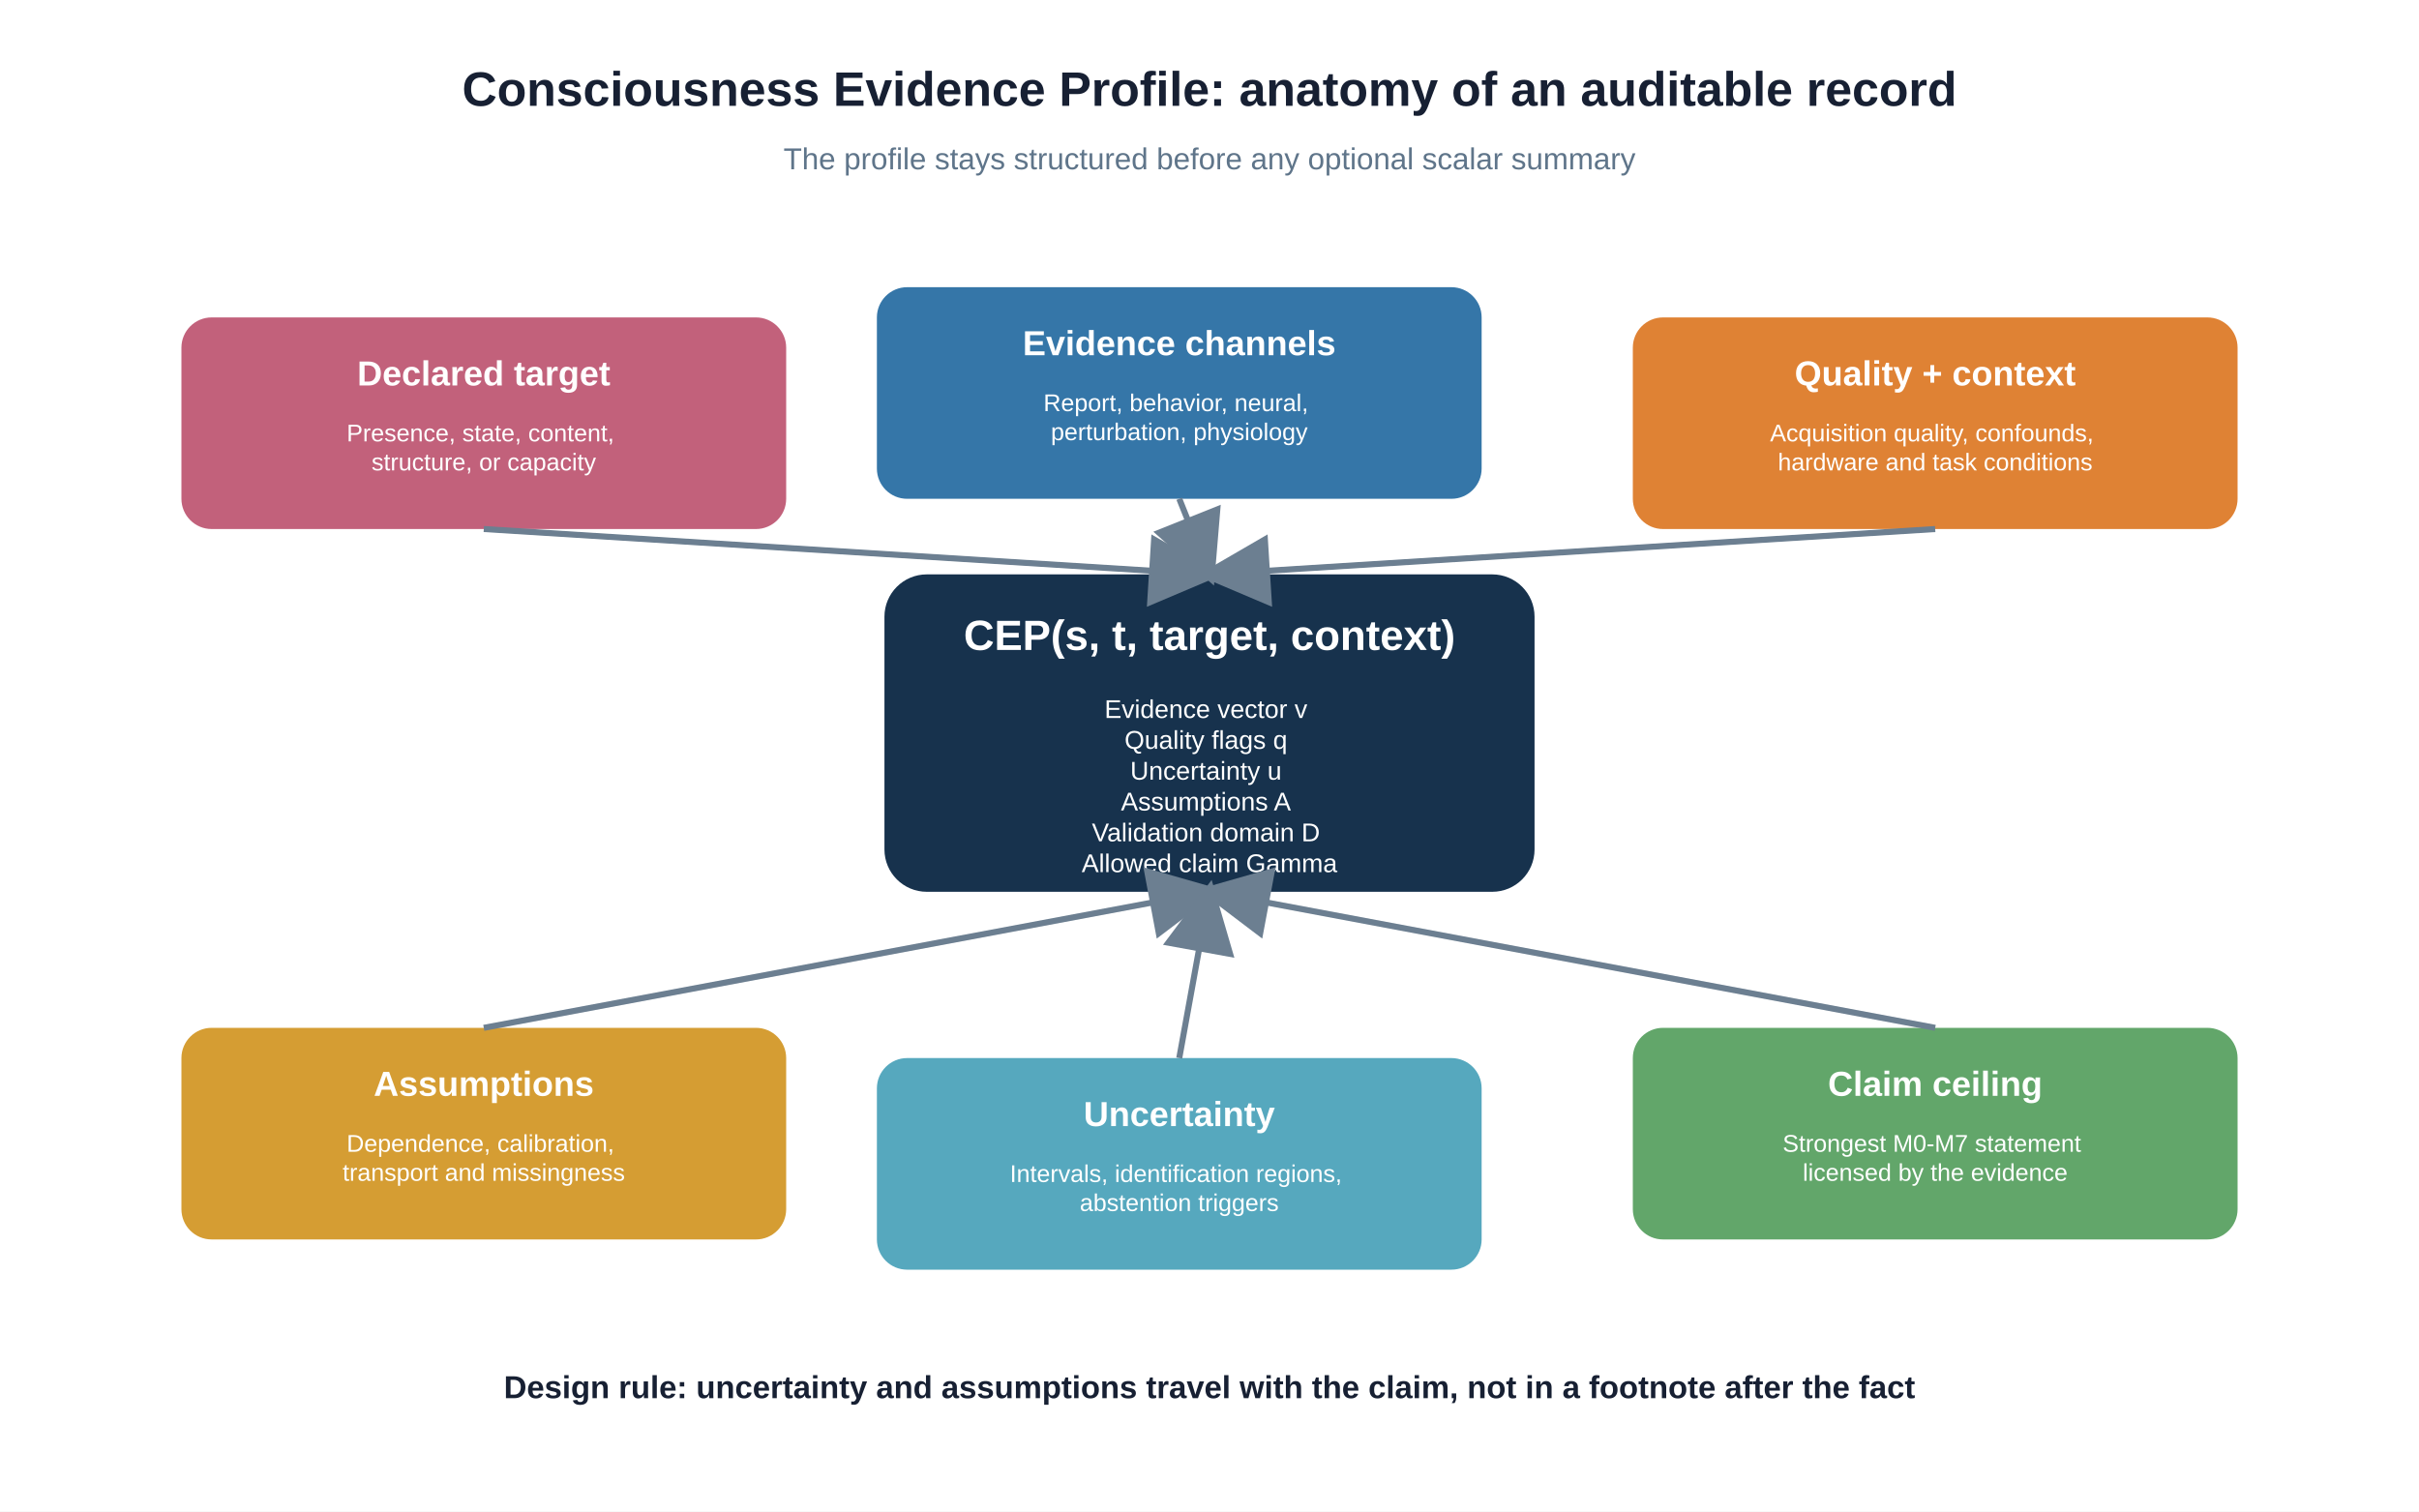
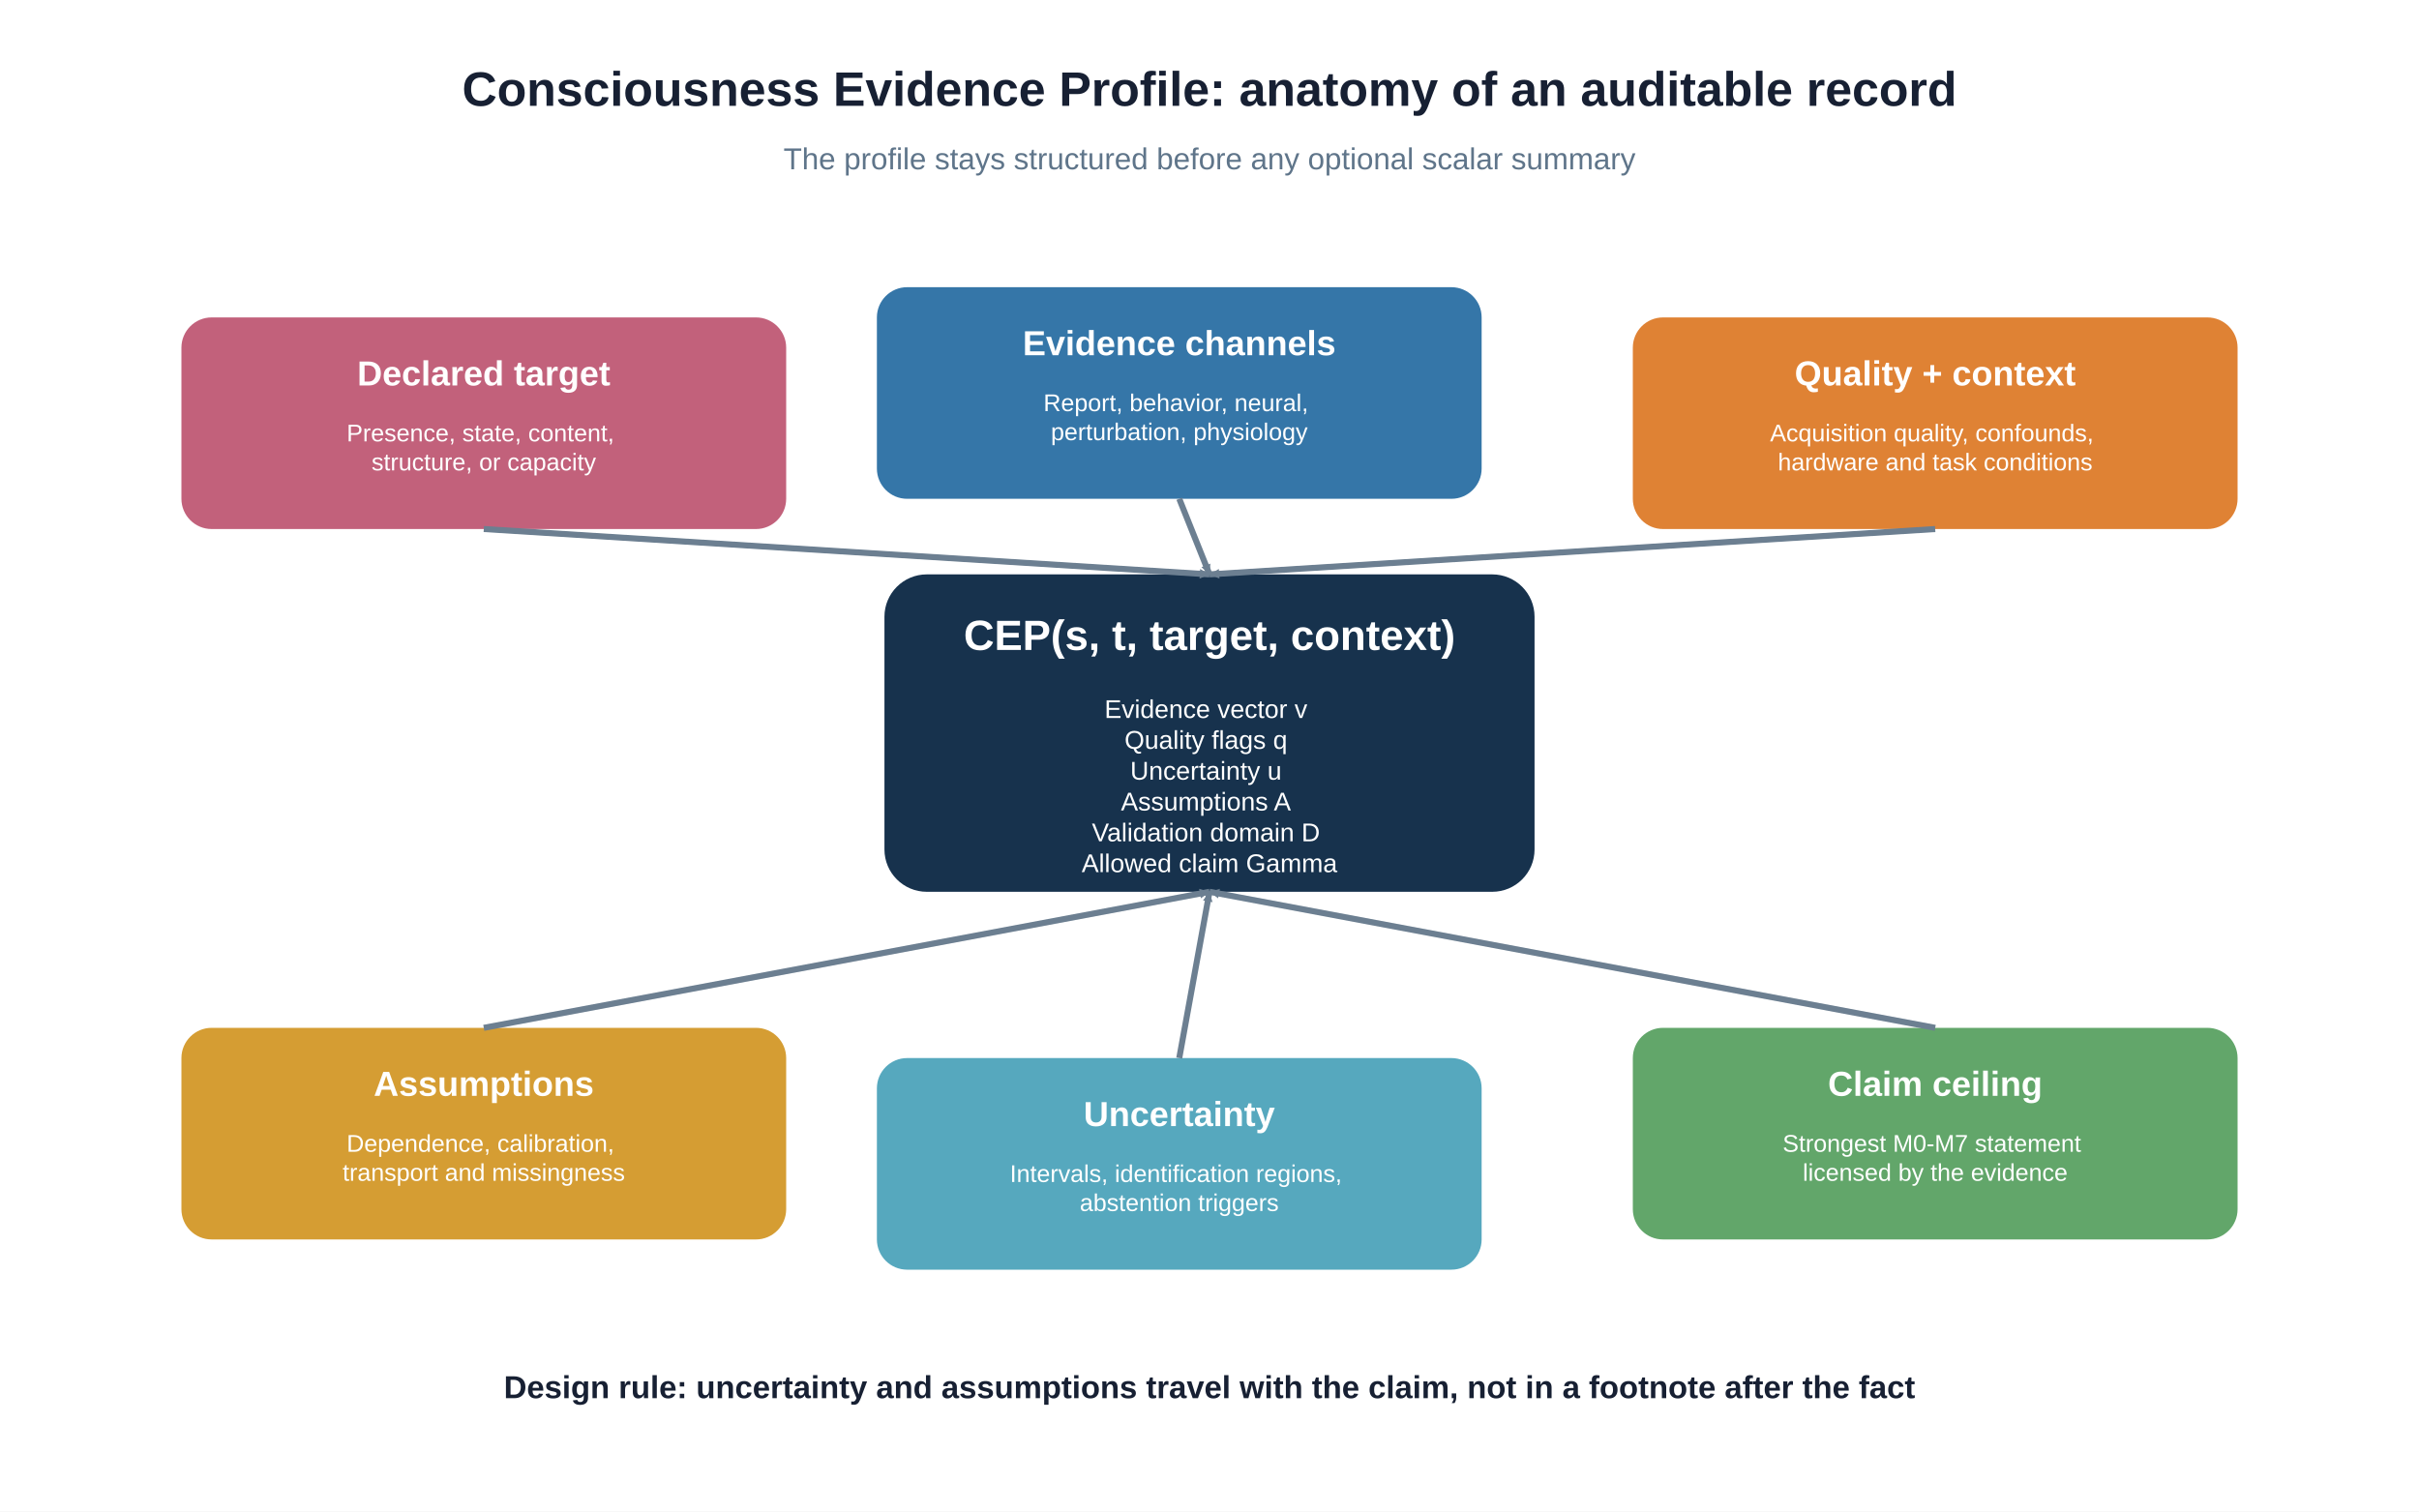
<svg xmlns="http://www.w3.org/2000/svg" viewBox="0 0 1600 1000" role="img" aria-labelledby="title desc">
  <defs>
-     <marker id="arrow" markerWidth="12" markerHeight="12" refX="10" refY="6" orient="auto">
-       <path d="M0,0 L12,6 L0,12 z" fill="#6c7f91" />
+     <marker id="arrow" viewBox="0 0 8 8" markerUnits="userSpaceOnUse" markerWidth="8" markerHeight="8" refX="7.2" refY="4" orient="auto">
+       <path d="M0.8,0.8 L7.2,4 L0.8,7.2 z" fill="#6c7f91" />
    </marker>
  </defs>
  <rect width="100%" height="100%" fill="white" />
  <text x="800" y="70" text-anchor="middle" font-family="Arial, Helvetica, sans-serif" font-size="32" font-weight="bold" fill="#172033">
    <tspan x="800" dy="0">Consciousness Evidence Profile: anatomy of an auditable record</tspan>
  </text>
  <text x="800" y="112" text-anchor="middle" font-family="Arial, Helvetica, sans-serif" font-size="20" font-weight="normal" fill="#5f758a">
    <tspan x="800" dy="0">The profile stays structured before any optional scalar summary</tspan>
  </text>
  <rect id="cep-core" x="585" y="380" width="430" height="210" rx="28" fill="#17324d" stroke="none" stroke-width="0" />
  <text x="800" y="430" text-anchor="middle" font-family="Arial, Helvetica, sans-serif" font-size="28" font-weight="bold" fill="white">
    <tspan x="800" dy="0">CEP(s, t, target, context)</tspan>
  </text>
  <text x="800" y="475" text-anchor="middle" font-family="Arial, Helvetica, sans-serif" font-size="17" font-weight="normal" fill="white">
    <tspan x="800" dy="0">Evidence vector v</tspan>
    <tspan x="800" dy="20.4">Quality flags q</tspan>
    <tspan x="800" dy="20.4">Uncertainty u</tspan>
    <tspan x="800" dy="20.4">Assumptions A</tspan>
    <tspan x="800" dy="20.4">Validation domain D</tspan>
    <tspan x="800" dy="20.4">Allowed claim Gamma</tspan>
  </text>
  <rect id="cep-declared-target" x="120" y="210" width="400" height="140" rx="20" fill="#c2617b" stroke="none" stroke-width="0" />
  <text x="320" y="255" text-anchor="middle" font-family="Arial, Helvetica, sans-serif" font-size="23" font-weight="bold" fill="white">
    <tspan x="320" dy="0">Declared target</tspan>
  </text>
  <text x="320" y="292" text-anchor="middle" font-family="Arial, Helvetica, sans-serif" font-size="16" font-weight="normal" fill="white">
    <tspan x="320" dy="0">Presence, state, content,</tspan>
    <tspan x="320" dy="19.2">structure, or capacity</tspan>
  </text>
  <path d="M 320 350 L 800 380" fill="none" stroke="#6c7f91" stroke-width="4" marker-end="url(#arrow)" />
  <rect id="cep-evidence-channels" x="580" y="190" width="400" height="140" rx="20" fill="#3576a8" stroke="none" stroke-width="0" />
  <text x="780" y="235" text-anchor="middle" font-family="Arial, Helvetica, sans-serif" font-size="23" font-weight="bold" fill="white">
    <tspan x="780" dy="0">Evidence channels</tspan>
  </text>
  <text x="780" y="272" text-anchor="middle" font-family="Arial, Helvetica, sans-serif" font-size="16" font-weight="normal" fill="white">
    <tspan x="780" dy="0">Report, behavior, neural,</tspan>
    <tspan x="780" dy="19.2">perturbation, physiology</tspan>
  </text>
  <path d="M 780 330 L 800 380" fill="none" stroke="#6c7f91" stroke-width="4" marker-end="url(#arrow)" />
  <rect id="cep-quality-and-context" x="1080" y="210" width="400" height="140" rx="20" fill="#df8234" stroke="none" stroke-width="0" />
  <text x="1280" y="255" text-anchor="middle" font-family="Arial, Helvetica, sans-serif" font-size="23" font-weight="bold" fill="white">
    <tspan x="1280" dy="0">Quality + context</tspan>
  </text>
  <text x="1280" y="292" text-anchor="middle" font-family="Arial, Helvetica, sans-serif" font-size="16" font-weight="normal" fill="white">
    <tspan x="1280" dy="0">Acquisition quality, confounds,</tspan>
    <tspan x="1280" dy="19.2">hardware and task conditions</tspan>
  </text>
  <path d="M 1280 350 L 800 380" fill="none" stroke="#6c7f91" stroke-width="4" marker-end="url(#arrow)" />
  <rect id="cep-assumptions" x="120" y="680" width="400" height="140" rx="20" fill="#d59d33" stroke="none" stroke-width="0" />
  <text x="320" y="725" text-anchor="middle" font-family="Arial, Helvetica, sans-serif" font-size="23" font-weight="bold" fill="white">
    <tspan x="320" dy="0">Assumptions</tspan>
  </text>
  <text x="320" y="762" text-anchor="middle" font-family="Arial, Helvetica, sans-serif" font-size="16" font-weight="normal" fill="white">
    <tspan x="320" dy="0">Dependence, calibration,</tspan>
    <tspan x="320" dy="19.2">transport and missingness</tspan>
  </text>
  <path d="M 320 680 L 800 590" fill="none" stroke="#6c7f91" stroke-width="4" marker-end="url(#arrow)" />
  <rect id="cep-uncertainty" x="580" y="700" width="400" height="140" rx="20" fill="#56a8be" stroke="none" stroke-width="0" />
  <text x="780" y="745" text-anchor="middle" font-family="Arial, Helvetica, sans-serif" font-size="23" font-weight="bold" fill="white">
    <tspan x="780" dy="0">Uncertainty</tspan>
  </text>
  <text x="780" y="782" text-anchor="middle" font-family="Arial, Helvetica, sans-serif" font-size="16" font-weight="normal" fill="white">
    <tspan x="780" dy="0">Intervals, identification regions,</tspan>
    <tspan x="780" dy="19.2">abstention triggers</tspan>
  </text>
  <path d="M 780 700 L 800 590" fill="none" stroke="#6c7f91" stroke-width="4" marker-end="url(#arrow)" />
  <rect id="cep-claim-ceiling" x="1080" y="680" width="400" height="140" rx="20" fill="#62a66a" stroke="none" stroke-width="0" />
  <text x="1280" y="725" text-anchor="middle" font-family="Arial, Helvetica, sans-serif" font-size="23" font-weight="bold" fill="white">
    <tspan x="1280" dy="0">Claim ceiling</tspan>
  </text>
  <text x="1280" y="762" text-anchor="middle" font-family="Arial, Helvetica, sans-serif" font-size="16" font-weight="normal" fill="white">
    <tspan x="1280" dy="0">Strongest M0-M7 statement</tspan>
    <tspan x="1280" dy="19.2">licensed by the evidence</tspan>
  </text>
  <path d="M 1280 680 L 800 590" fill="none" stroke="#6c7f91" stroke-width="4" marker-end="url(#arrow)" />
  <text x="800" y="925" text-anchor="middle" font-family="Arial, Helvetica, sans-serif" font-size="21" font-weight="bold" fill="#172033">
    <tspan x="800" dy="0">Design rule: uncertainty and assumptions travel with the claim, not in a footnote after the fact</tspan>
  </text>
</svg>
